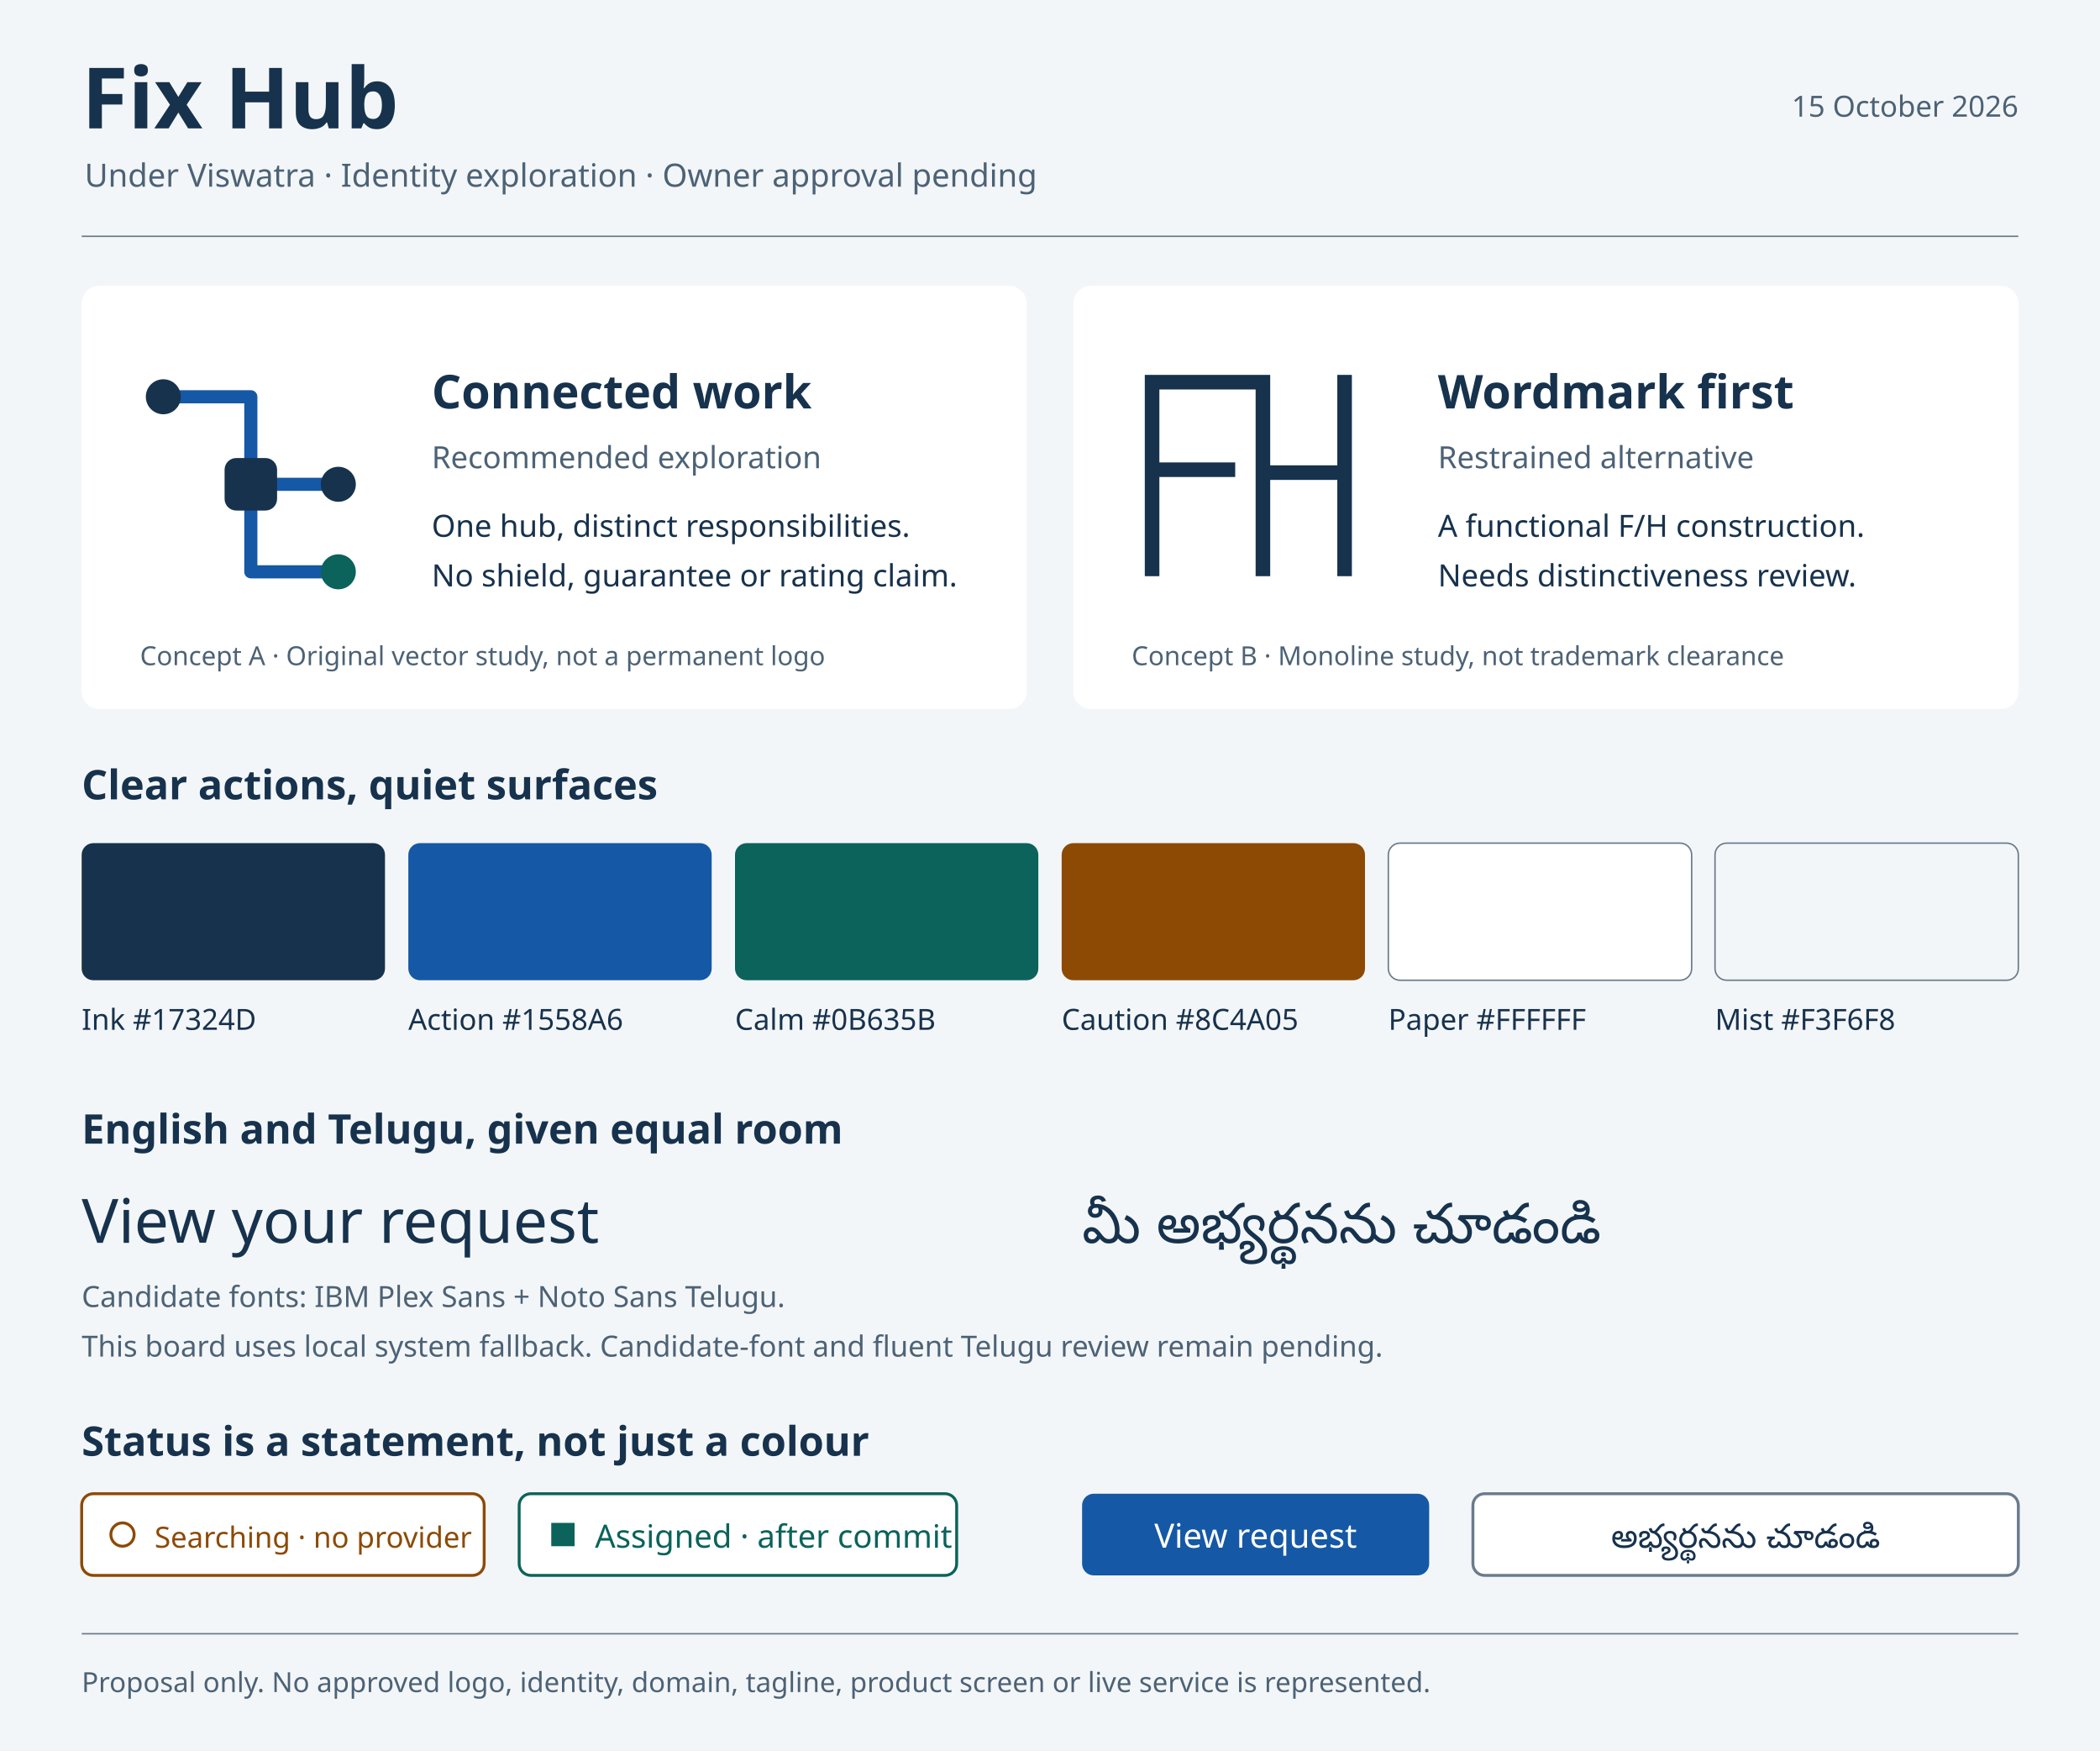
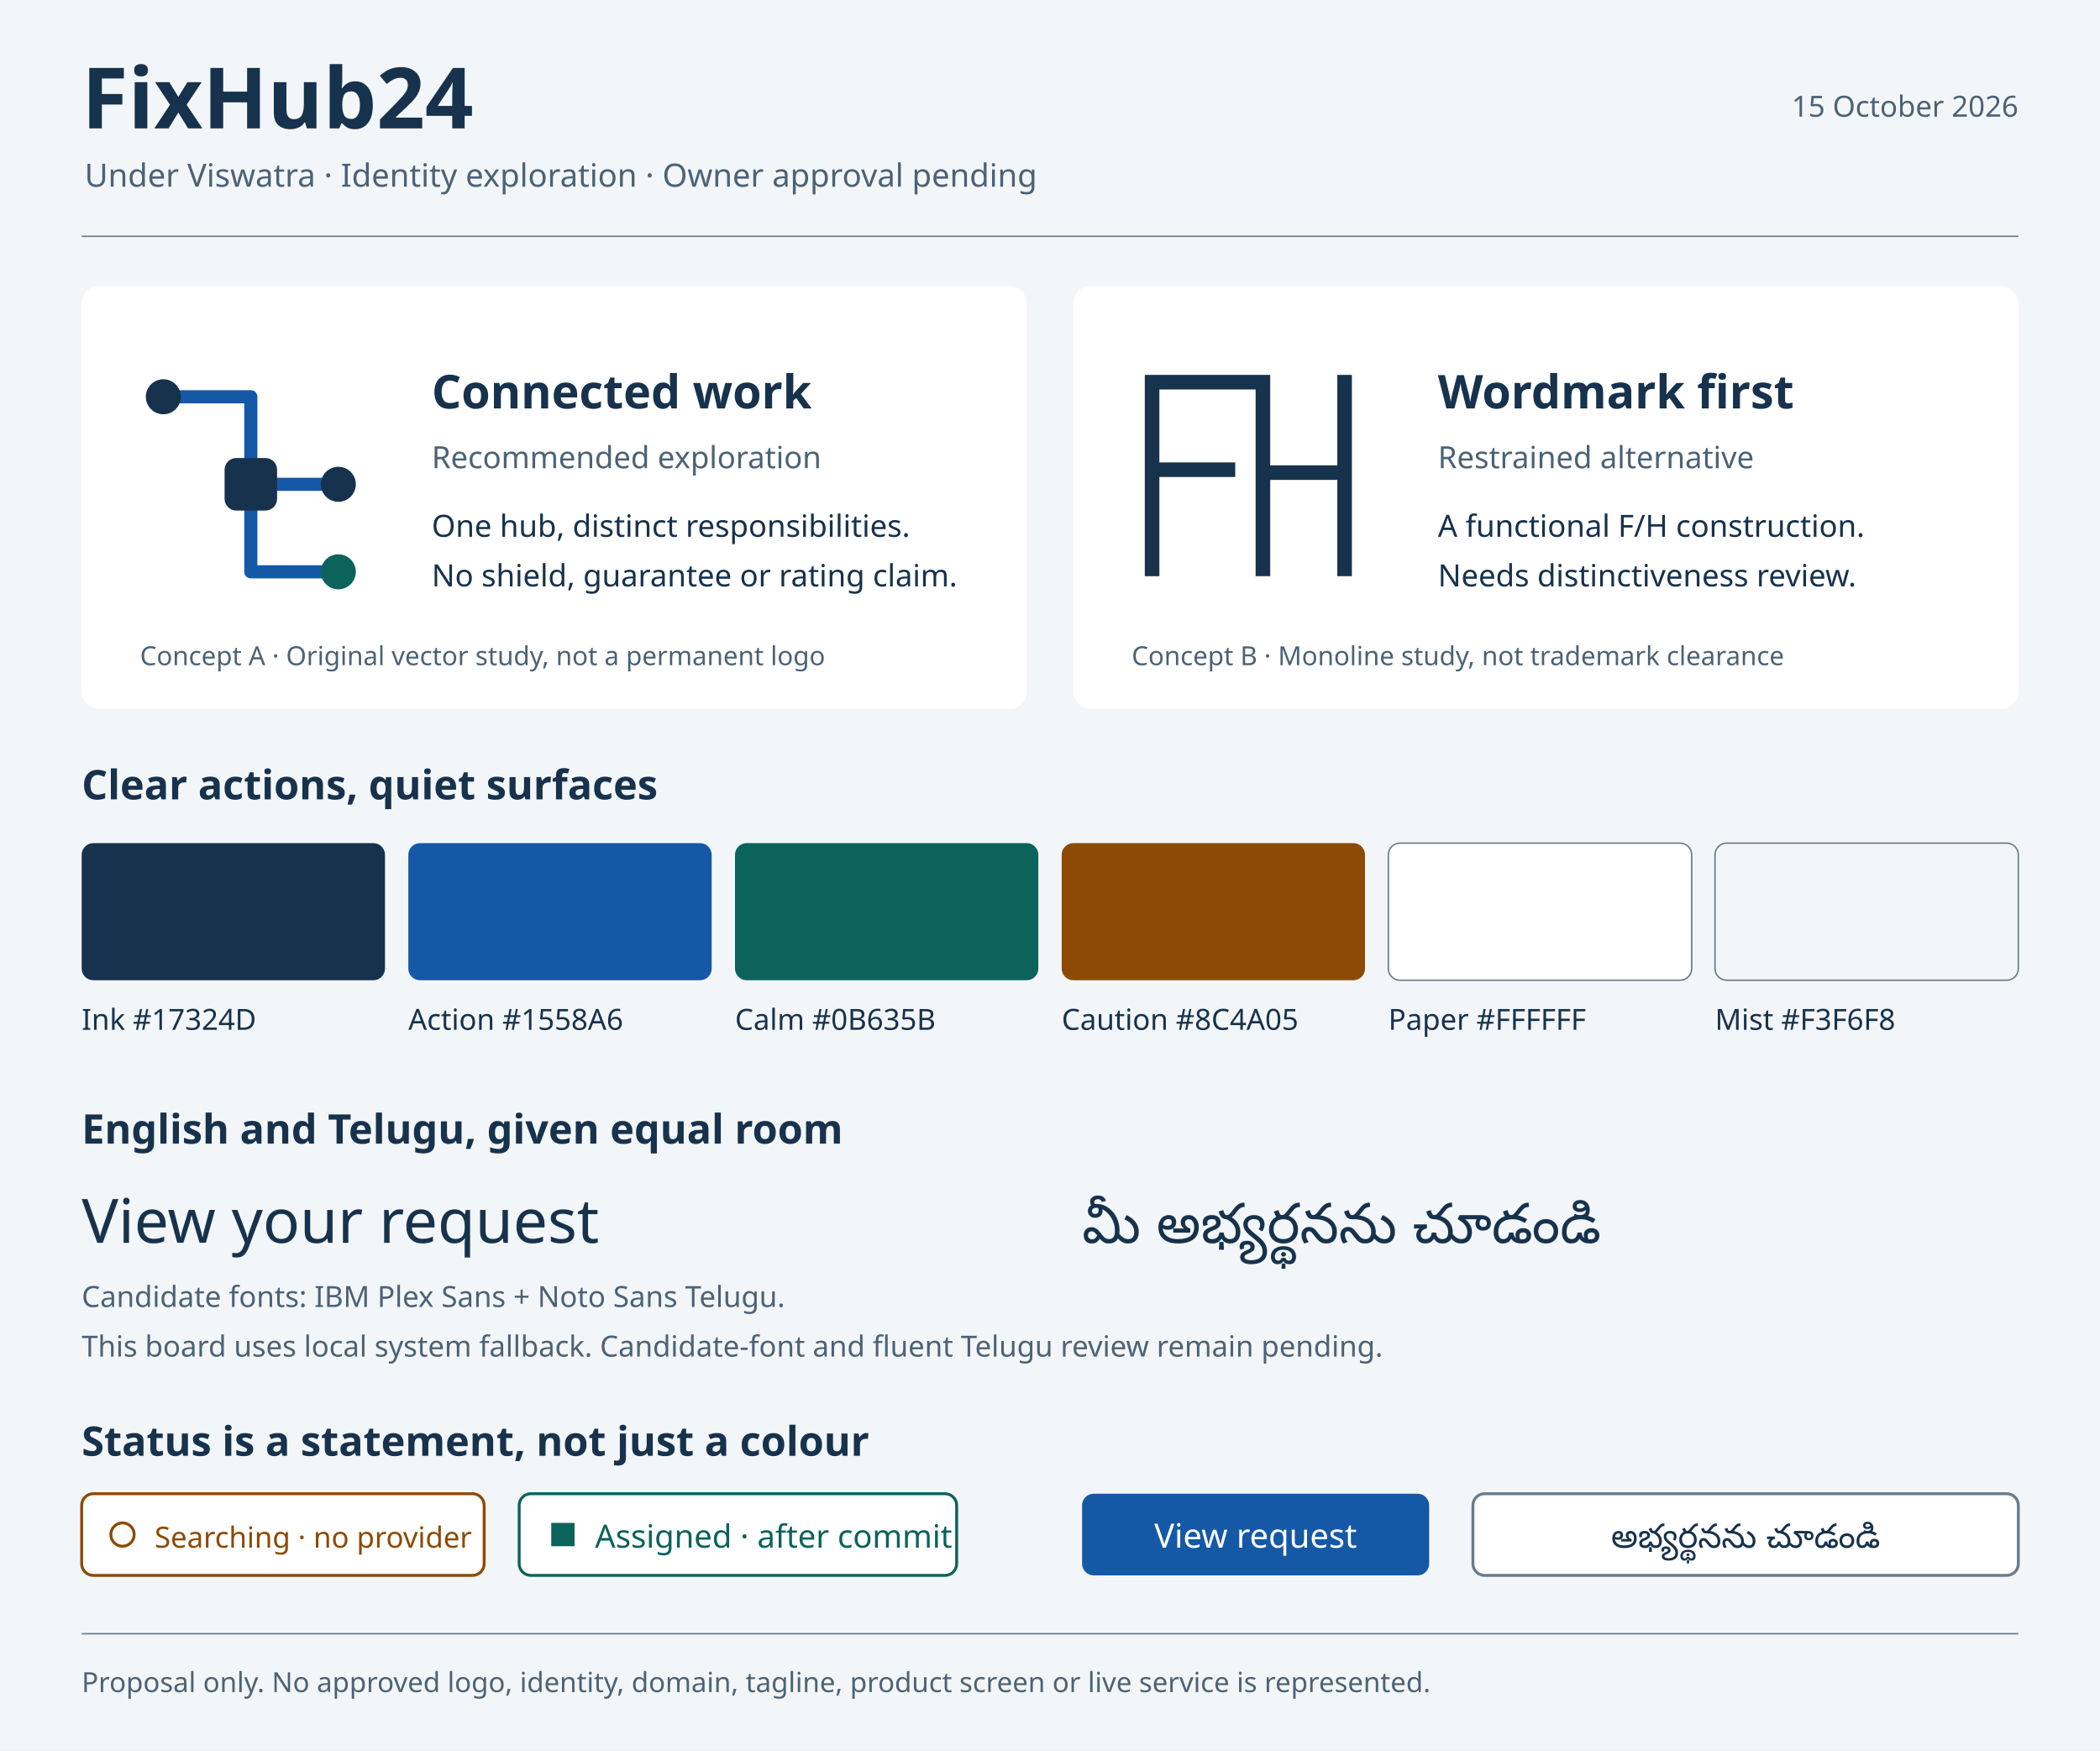
<svg xmlns="http://www.w3.org/2000/svg" width="1440" height="1200" viewBox="0 0 1440 1200" role="img" aria-labelledby="title desc">
  <rect width="1440" height="1200" fill="#F3F6F8" />
  <g font-family="Nirmala UI, Segoe UI, sans-serif" fill="#17324D">
-     <text x="56" y="88" font-size="58" font-weight="600">Fix Hub</text>
+     <text x="56" y="88" font-size="58" font-weight="600">FixHub24</text>
    <text x="58" y="128" font-size="22" fill="#4C6276">Under Viswatra · Identity exploration · Owner approval pending</text>
    <text x="1384" y="80" text-anchor="end" font-size="20" fill="#4C6276">15 October 2026</text>
    <line x1="56" y1="162" x2="1384" y2="162" stroke="#697B8C" />
    <rect x="56" y="196" width="648" height="290" rx="12" fill="#FFFFFF" />
    <rect x="736" y="196" width="648" height="290" rx="12" fill="#FFFFFF" />
    <g transform="translate(96 244)">
      <path d="M16 28H76V88H136 M76 28V148H136" fill="none" stroke="#1558A6" stroke-width="9" stroke-linecap="round" stroke-linejoin="round" />
      <rect x="58" y="70" width="36" height="36" rx="8" fill="#17324D" />
      <circle cx="16" cy="28" r="12" fill="#17324D" />
      <circle cx="136" cy="88" r="12" fill="#17324D" />
      <circle cx="136" cy="148" r="12" fill="#0B635B" />
    </g>
    <text x="296" y="280" font-size="32" font-weight="600">Connected work</text>
    <text x="296" y="321" font-size="21" fill="#4C6276">Recommended exploration</text>
    <text x="296" y="368" font-size="21">One hub, distinct responsibilities.</text>
    <text x="296" y="402" font-size="21">No shield, guarantee or rating claim.</text>
    <text x="96" y="456" font-size="18" fill="#4C6276">Concept A · Original vector study, not a permanent logo</text>
    <g transform="translate(778 246)" fill="none" stroke="#17324D" stroke-width="10" stroke-linecap="square">
      <path d="M12 144V16H82 M12 76H64 M88 16V144 M88 78H144 M144 16V144" />
    </g>
    <text x="986" y="280" font-size="32" font-weight="600">Wordmark first</text>
    <text x="986" y="321" font-size="21" fill="#4C6276">Restrained alternative</text>
    <text x="986" y="368" font-size="21">A functional F/H construction.</text>
    <text x="986" y="402" font-size="21">Needs distinctiveness review.</text>
    <text x="776" y="456" font-size="18" fill="#4C6276">Concept B · Monoline study, not trademark clearance</text>
    <text x="56" y="548" font-size="28" font-weight="600">Clear actions, quiet surfaces</text>
    <g>
      <rect x="56" y="578" width="208" height="94" rx="8" fill="#17324D" />
      <rect x="280" y="578" width="208" height="94" rx="8" fill="#1558A6" />
      <rect x="504" y="578" width="208" height="94" rx="8" fill="#0B635B" />
      <rect x="728" y="578" width="208" height="94" rx="8" fill="#8C4A05" />
      <rect x="952" y="578" width="208" height="94" rx="8" fill="#FFFFFF" stroke="#697B8C" />
      <rect x="1176" y="578" width="208" height="94" rx="8" fill="#F3F6F8" stroke="#697B8C" />
      <text x="56" y="706" font-size="20">Ink #17324D</text>
      <text x="280" y="706" font-size="20">Action #1558A6</text>
      <text x="504" y="706" font-size="20">Calm #0B635B</text>
      <text x="728" y="706" font-size="20">Caution #8C4A05</text>
      <text x="952" y="706" font-size="20">Paper #FFFFFF</text>
      <text x="1176" y="706" font-size="20">Mist #F3F6F8</text>
    </g>
    <text x="56" y="784" font-size="28" font-weight="600">English and Telugu, given equal room</text>
    <text x="56" y="852" font-size="42" font-weight="500">View your request</text>
    <text x="742" y="852" font-size="38" font-weight="500" lang="te">మీ అభ్యర్థనను చూడండి</text>
    <text x="56" y="896" font-size="20" fill="#4C6276">Candidate fonts: IBM Plex Sans + Noto Sans Telugu.</text>
    <text x="56" y="930" font-size="20" fill="#4C6276">This board uses local system fallback. Candidate-font and fluent Telugu review remain pending.</text>
    <text x="56" y="998" font-size="28" font-weight="600">Status is a statement, not just a colour</text>
    <rect x="56" y="1024" width="276" height="56" rx="8" fill="#FFFFFF" stroke="#8C4A05" stroke-width="2" />
    <circle cx="84" cy="1052" r="8" fill="none" stroke="#8C4A05" stroke-width="2" />
    <text x="106" y="1061" font-size="20" fill="#8C4A05">Searching · no provider</text>
    <rect x="356" y="1024" width="300" height="56" rx="8" fill="#FFFFFF" stroke="#0B635B" stroke-width="2" />
    <rect x="378" y="1044" width="16" height="16" fill="#0B635B" />
    <text x="408" y="1061" font-size="22" fill="#0B635B">Assigned · after commit</text>
    <rect x="742" y="1024" width="238" height="56" rx="8" fill="#1558A6" />
    <text x="861" y="1061" text-anchor="middle" font-size="23" fill="#FFFFFF">View request</text>
    <rect x="1010" y="1024" width="374" height="56" rx="8" fill="#FFFFFF" stroke="#697B8C" stroke-width="2" />
    <text x="1197" y="1061" text-anchor="middle" font-size="23" lang="te">అభ్యర్థనను చూడండి</text>
    <line x1="56" y1="1120" x2="1384" y2="1120" stroke="#697B8C" />
    <text x="56" y="1160" font-size="19" fill="#4C6276">Proposal only. No approved logo, identity, domain, tagline, product screen or live service is represented.</text>
  </g>
</svg>
